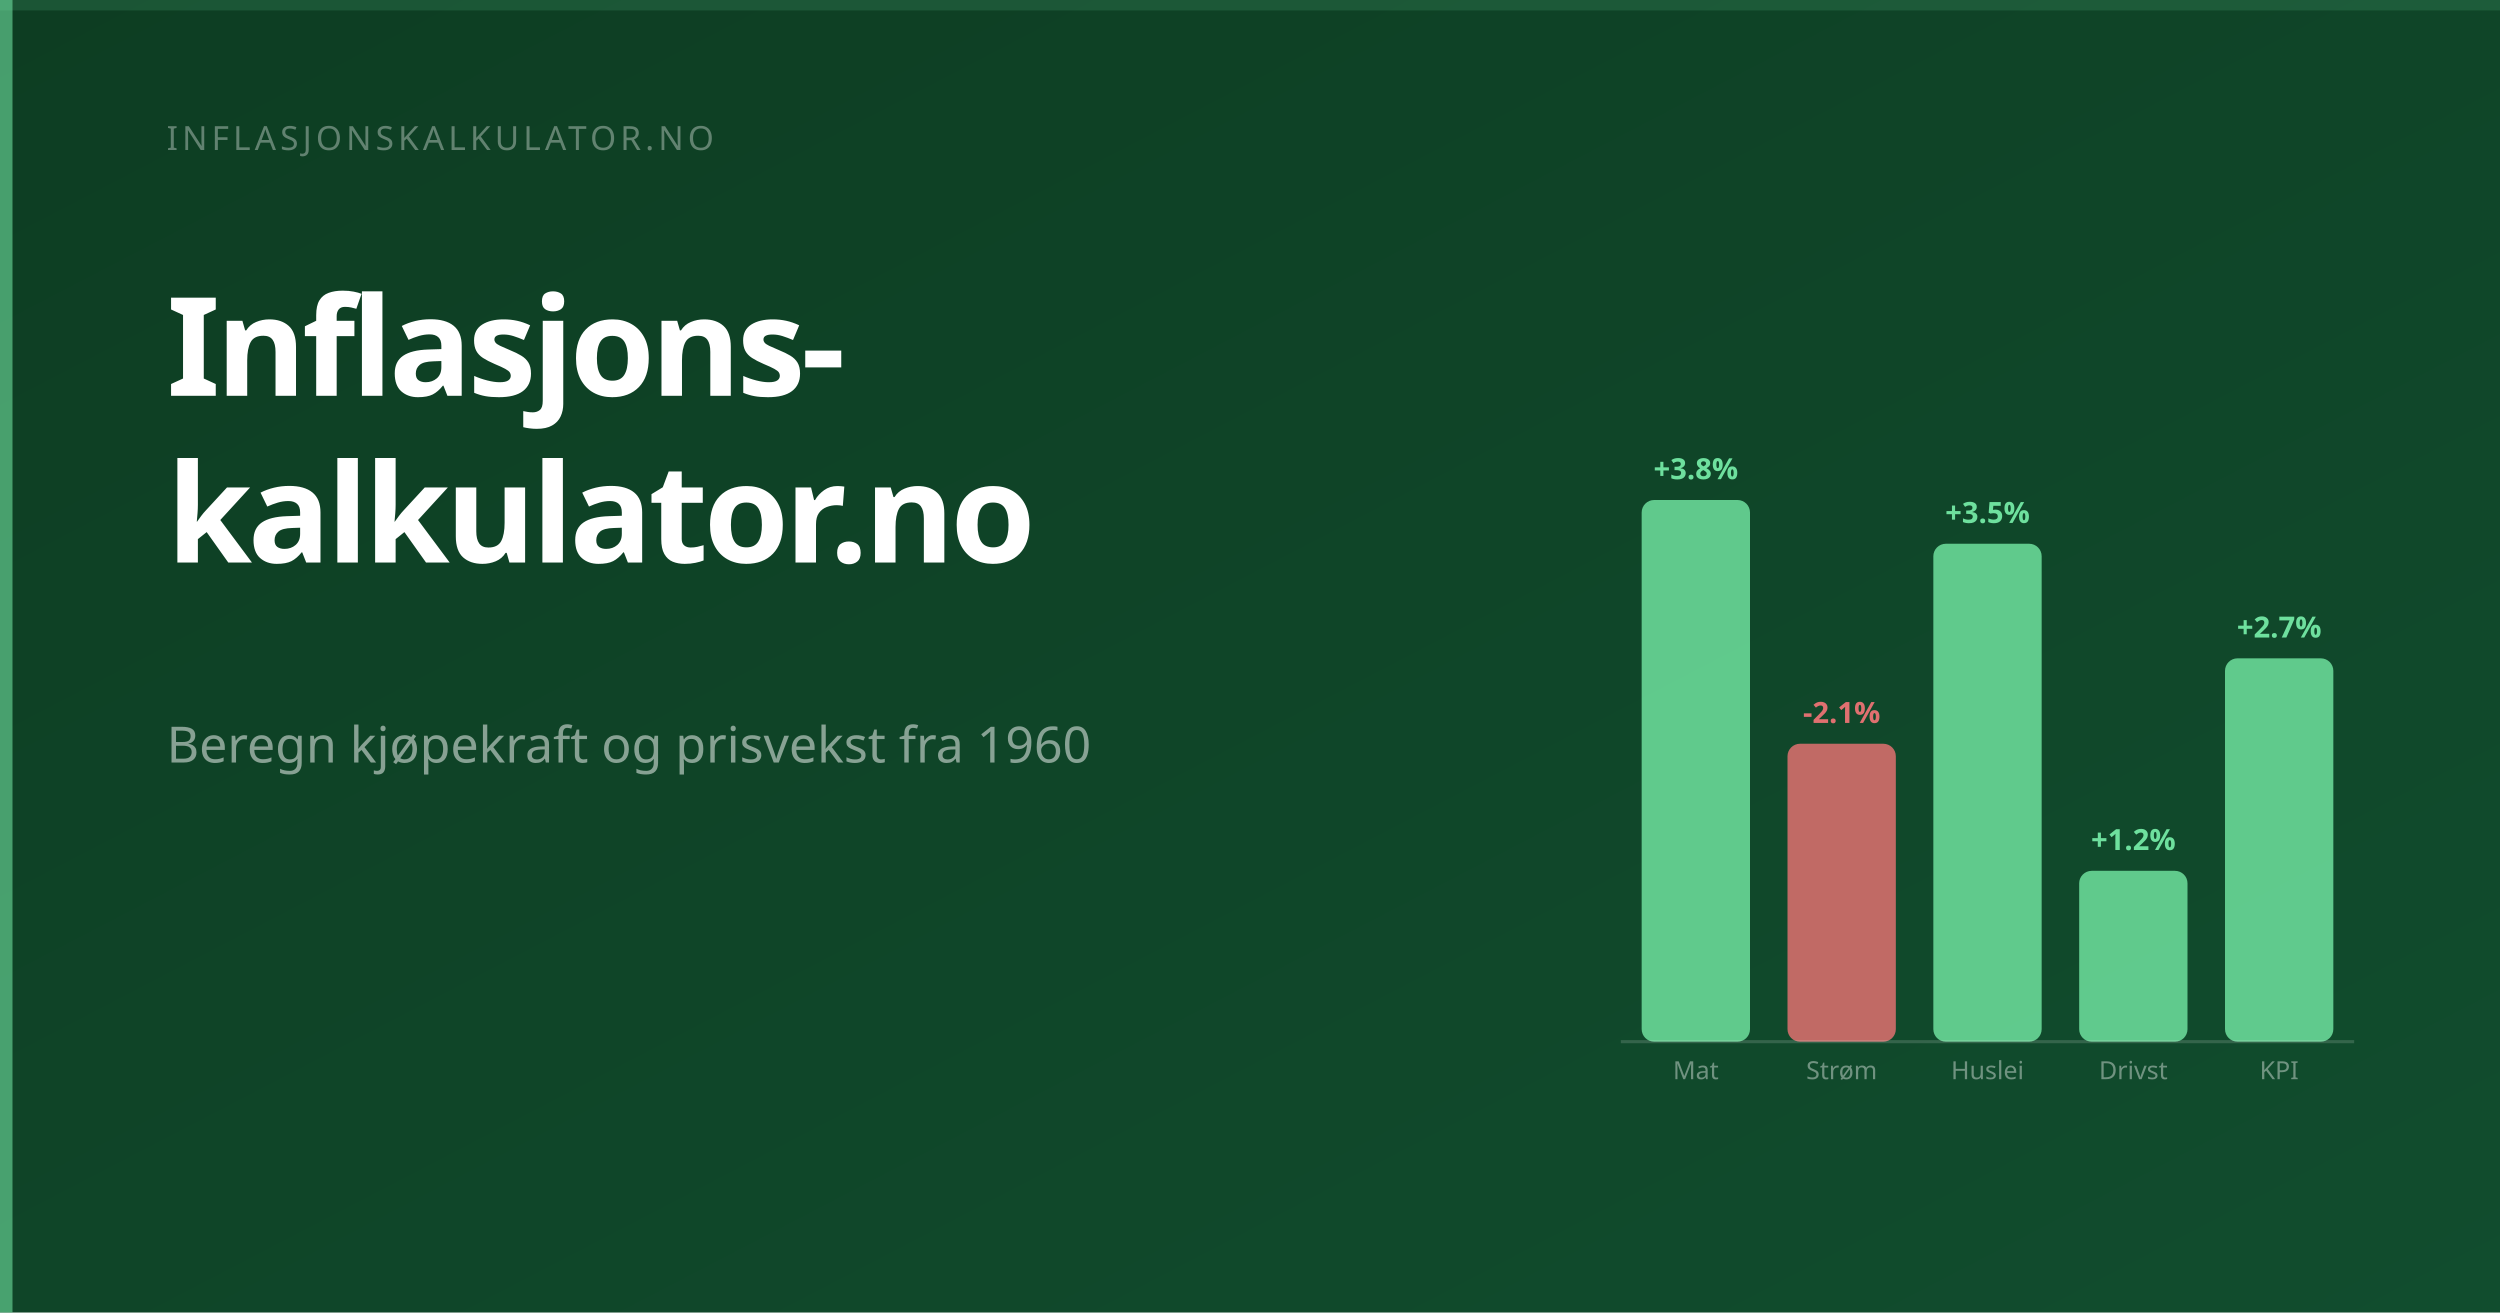
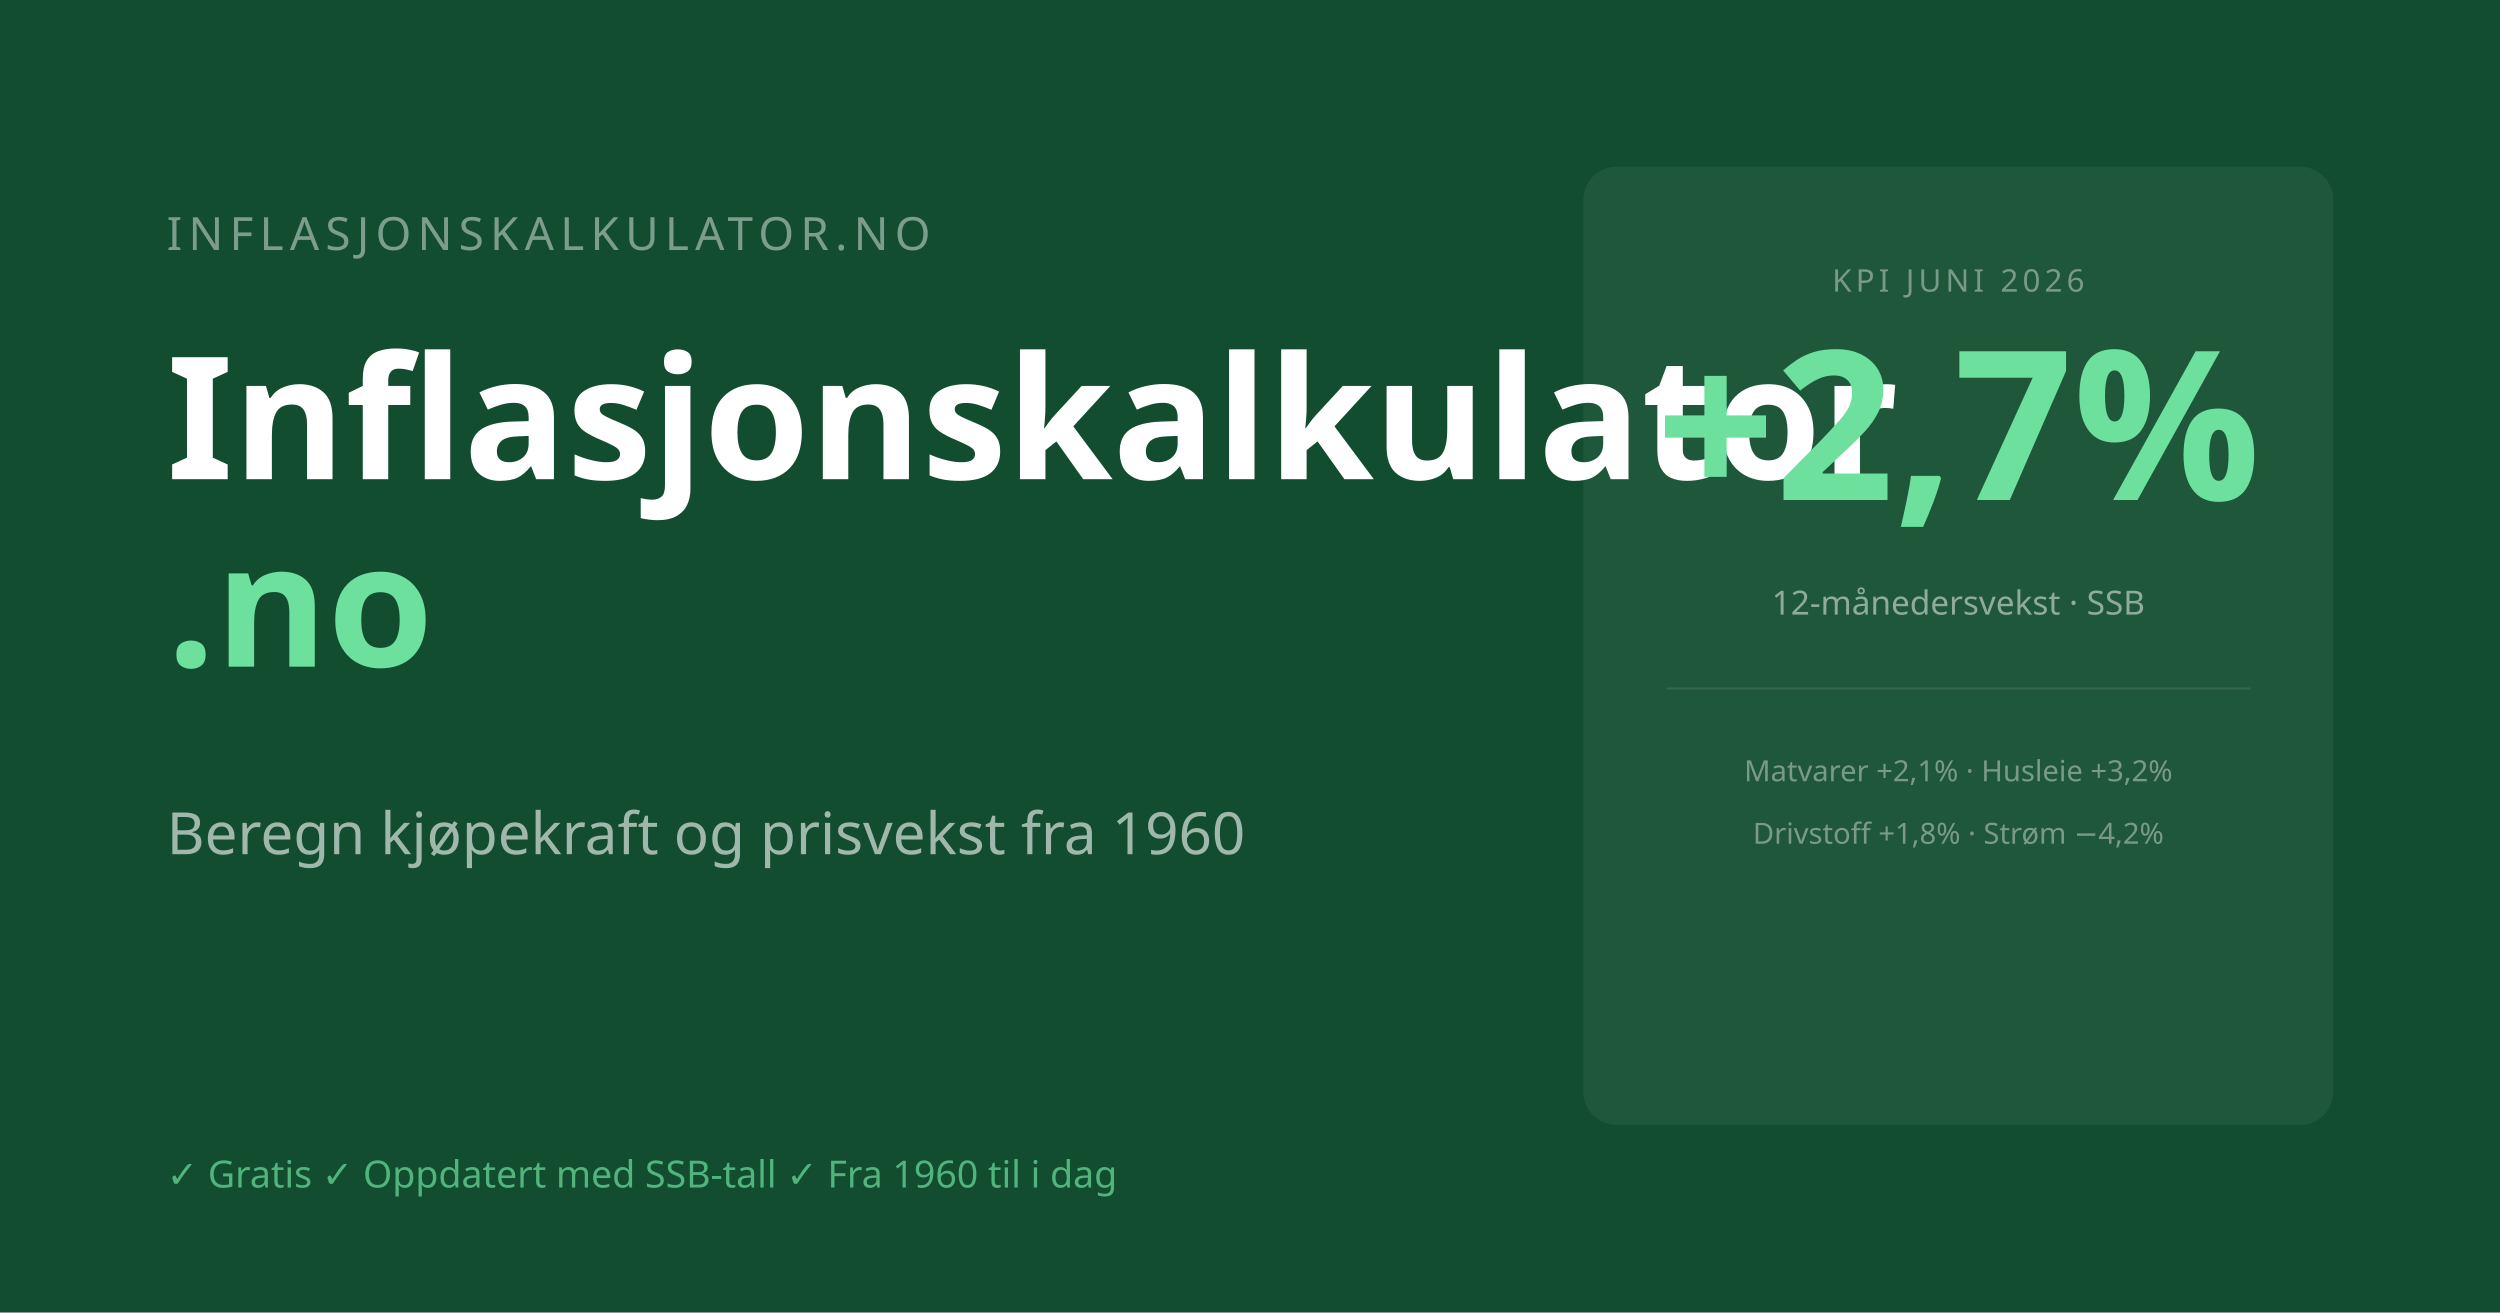
- <svg xmlns="http://www.w3.org/2000/svg" width="1200" height="630" viewBox="0 0 1200 630">
-   <defs>
-     <linearGradient id="bg" x1="0" y1="0" x2="1" y2="1">
-       <stop offset="0%" stop-color="#0d3d22" />
-       <stop offset="100%" stop-color="#114d2e" />
-     </linearGradient>
-   </defs>
-   <rect width="1200" height="630" fill="url(#bg)" />
-   <rect x="0" y="0" width="6" height="630" fill="#6ee09e" opacity="0.6" />
-   <rect x="0" y="0" width="1200" height="5" fill="#6ee09e" opacity="0.15" />
-   <text x="80" y="72" font-family="system-ui,sans-serif" font-size="16" font-weight="500" fill="rgba(255,255,255,0.35)" letter-spacing="2">INFLASJONSKALKULATOR.NO</text>
-   <text x="80" y="190" font-family="system-ui,sans-serif" font-size="66" font-weight="800" fill="#ffffff" letter-spacing="-2">Inflasjons-</text>
-   <text x="80" y="270" font-family="system-ui,sans-serif" font-size="66" font-weight="800" fill="#ffffff" letter-spacing="-2">kalkulator.no</text>
-   <text x="80" y="366" font-family="system-ui,sans-serif" font-size="24" font-weight="300" fill="rgba(255,255,255,0.5)">Beregn kjøpekraft og prisvekst fra 1960</text>
-   <rect x="788" y="240" width="52" height="260" rx="6" fill="#6ee09e" opacity="0.85" />
-   <text x="814" y="230" font-family="system-ui,sans-serif" font-size="14" font-weight="700" fill="#6ee09e" text-anchor="middle">+3.8%</text>
-   <text x="814" y="518" font-family="system-ui,sans-serif" font-size="12" fill="rgba(255,255,255,0.4)" text-anchor="middle">Mat</text>
-   <rect x="858" y="357" width="52" height="143" rx="6" fill="#e07070" opacity="0.85" />
-   <text x="884" y="347" font-family="system-ui,sans-serif" font-size="14" font-weight="700" fill="#e07070" text-anchor="middle">-2.1%</text>
-   <text x="884" y="518" font-family="system-ui,sans-serif" font-size="12" fill="rgba(255,255,255,0.4)" text-anchor="middle">Strøm</text>
-   <rect x="928" y="261" width="52" height="239" rx="6" fill="#6ee09e" opacity="0.85" />
-   <text x="954" y="251" font-family="system-ui,sans-serif" font-size="14" font-weight="700" fill="#6ee09e" text-anchor="middle">+3.5%</text>
-   <text x="954" y="518" font-family="system-ui,sans-serif" font-size="12" fill="rgba(255,255,255,0.4)" text-anchor="middle">Huslei</text>
-   <rect x="998" y="418" width="52" height="82" rx="6" fill="#6ee09e" opacity="0.85" />
-   <text x="1024" y="408" font-family="system-ui,sans-serif" font-size="14" font-weight="700" fill="#6ee09e" text-anchor="middle">+1.2%</text>
-   <text x="1024" y="518" font-family="system-ui,sans-serif" font-size="12" fill="rgba(255,255,255,0.4)" text-anchor="middle">Drivst</text>
-   <rect x="1068" y="316" width="52" height="184" rx="6" fill="#6ee09e" opacity="0.85" />
-   <text x="1094" y="306" font-family="system-ui,sans-serif" font-size="14" font-weight="700" fill="#6ee09e" text-anchor="middle">+2.7%</text>
-   <text x="1094" y="518" font-family="system-ui,sans-serif" font-size="12" fill="rgba(255,255,255,0.4)" text-anchor="middle">KPI</text>
-   <line x1="778" y1="500" x2="1130" y2="500" stroke="rgba(255,255,255,0.15)" stroke-width="1.5" />
+ <svg xmlns="http://www.w3.org/2000/svg" viewBox="0 0 1200 630">
+   <rect width="1200" height="630" fill="#114d2e" />
+   <text x="80" y="120" font-family="sans-serif" font-size="22" fill="rgba(255,255,255,0.45)" letter-spacing="3">INFLASJONSKALKULATOR.NO</text>
+   <text x="80" y="230" font-family="sans-serif" font-size="82" font-weight="800" fill="#ffffff">Inflasjonskalkulator</text>
+   <text x="80" y="320" font-family="sans-serif" font-size="82" font-weight="800" fill="#6ee09e">.no</text>
+   <text x="80" y="410" font-family="sans-serif" font-size="28" fill="rgba(255,255,255,0.6)">Beregn kjøpekraft og prisvekst fra 1960</text>
+   <rect x="760" y="80" width="360" height="460" rx="16" fill="rgba(255,255,255,0.06)" />
+   <text x="940" y="140" font-family="sans-serif" font-size="15" fill="rgba(255,255,255,0.4)" text-anchor="middle" letter-spacing="2">KPI JUNI 2026</text>
+   <text x="940" y="240" font-family="sans-serif" font-size="100" font-weight="800" fill="#6ee09e" text-anchor="middle">+2,7%</text>
+   <text x="940" y="295" font-family="sans-serif" font-size="16" fill="rgba(255,255,255,0.5)" text-anchor="middle">12-månedersvekst · SSB</text>
+   <rect x="800" y="330" width="280" height="1" fill="rgba(255,255,255,0.1)" />
+   <text x="940" y="375" font-family="sans-serif" font-size="14" fill="rgba(255,255,255,0.4)" text-anchor="middle">Matvarer +2,1% · Husleie +3,2%</text>
+   <text x="940" y="405" font-family="sans-serif" font-size="14" fill="rgba(255,255,255,0.4)" text-anchor="middle">Drivstoff +1,8% · Strøm −4,2%</text>
+   <text x="80" y="570" font-family="sans-serif" font-size="18" fill="rgba(110,224,158,0.7)">✓ Gratis  ✓ Oppdatert med SSB-tall  ✓ Fra 1960 til i dag</text>
</svg>
